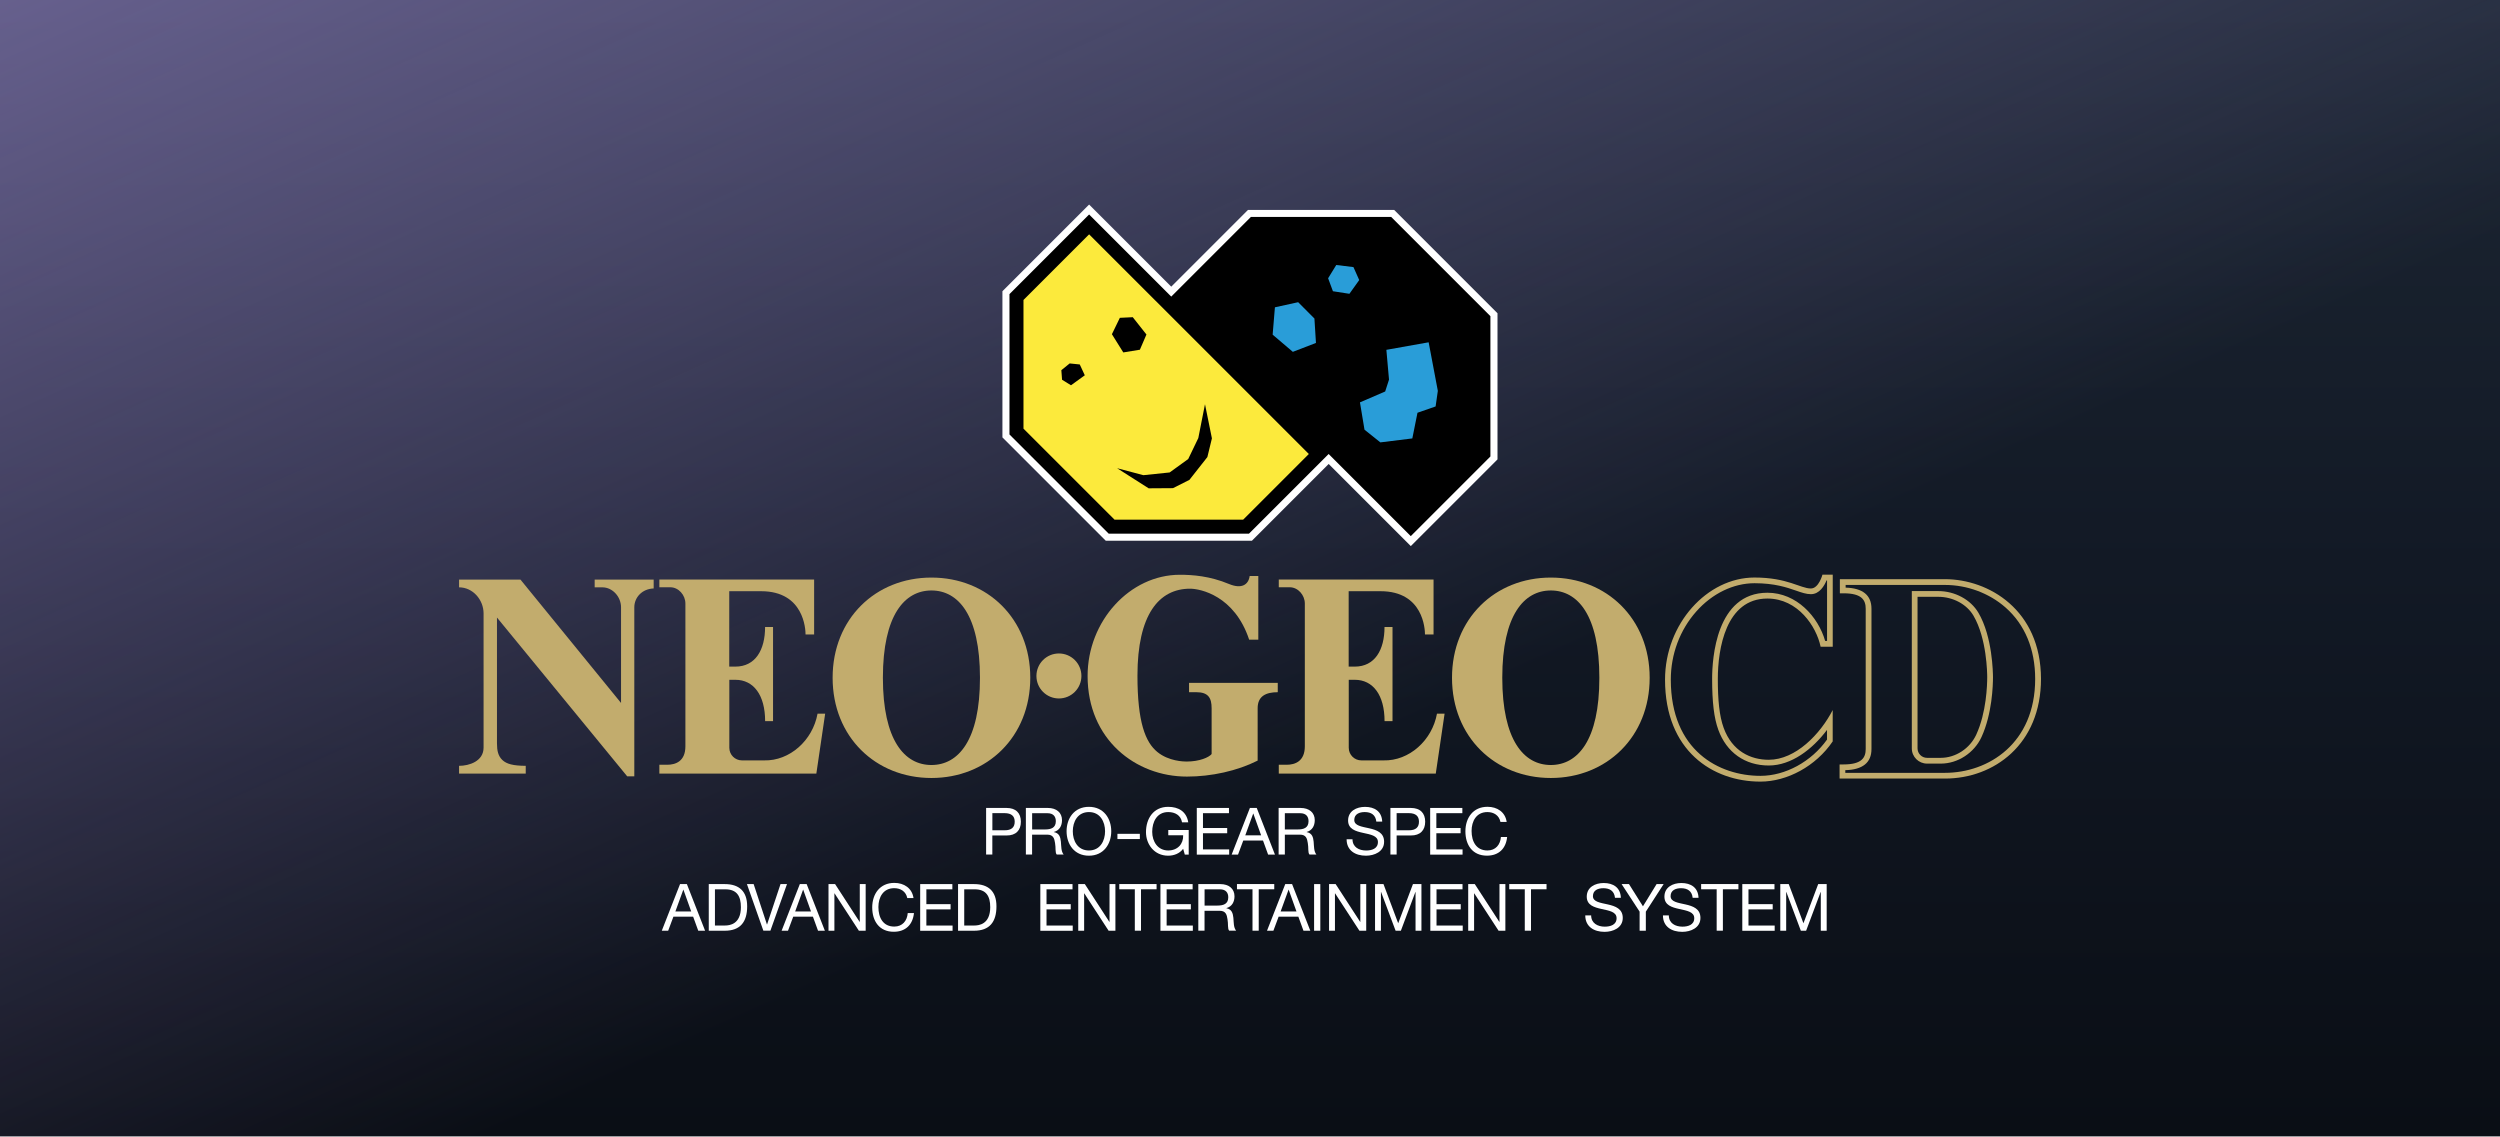
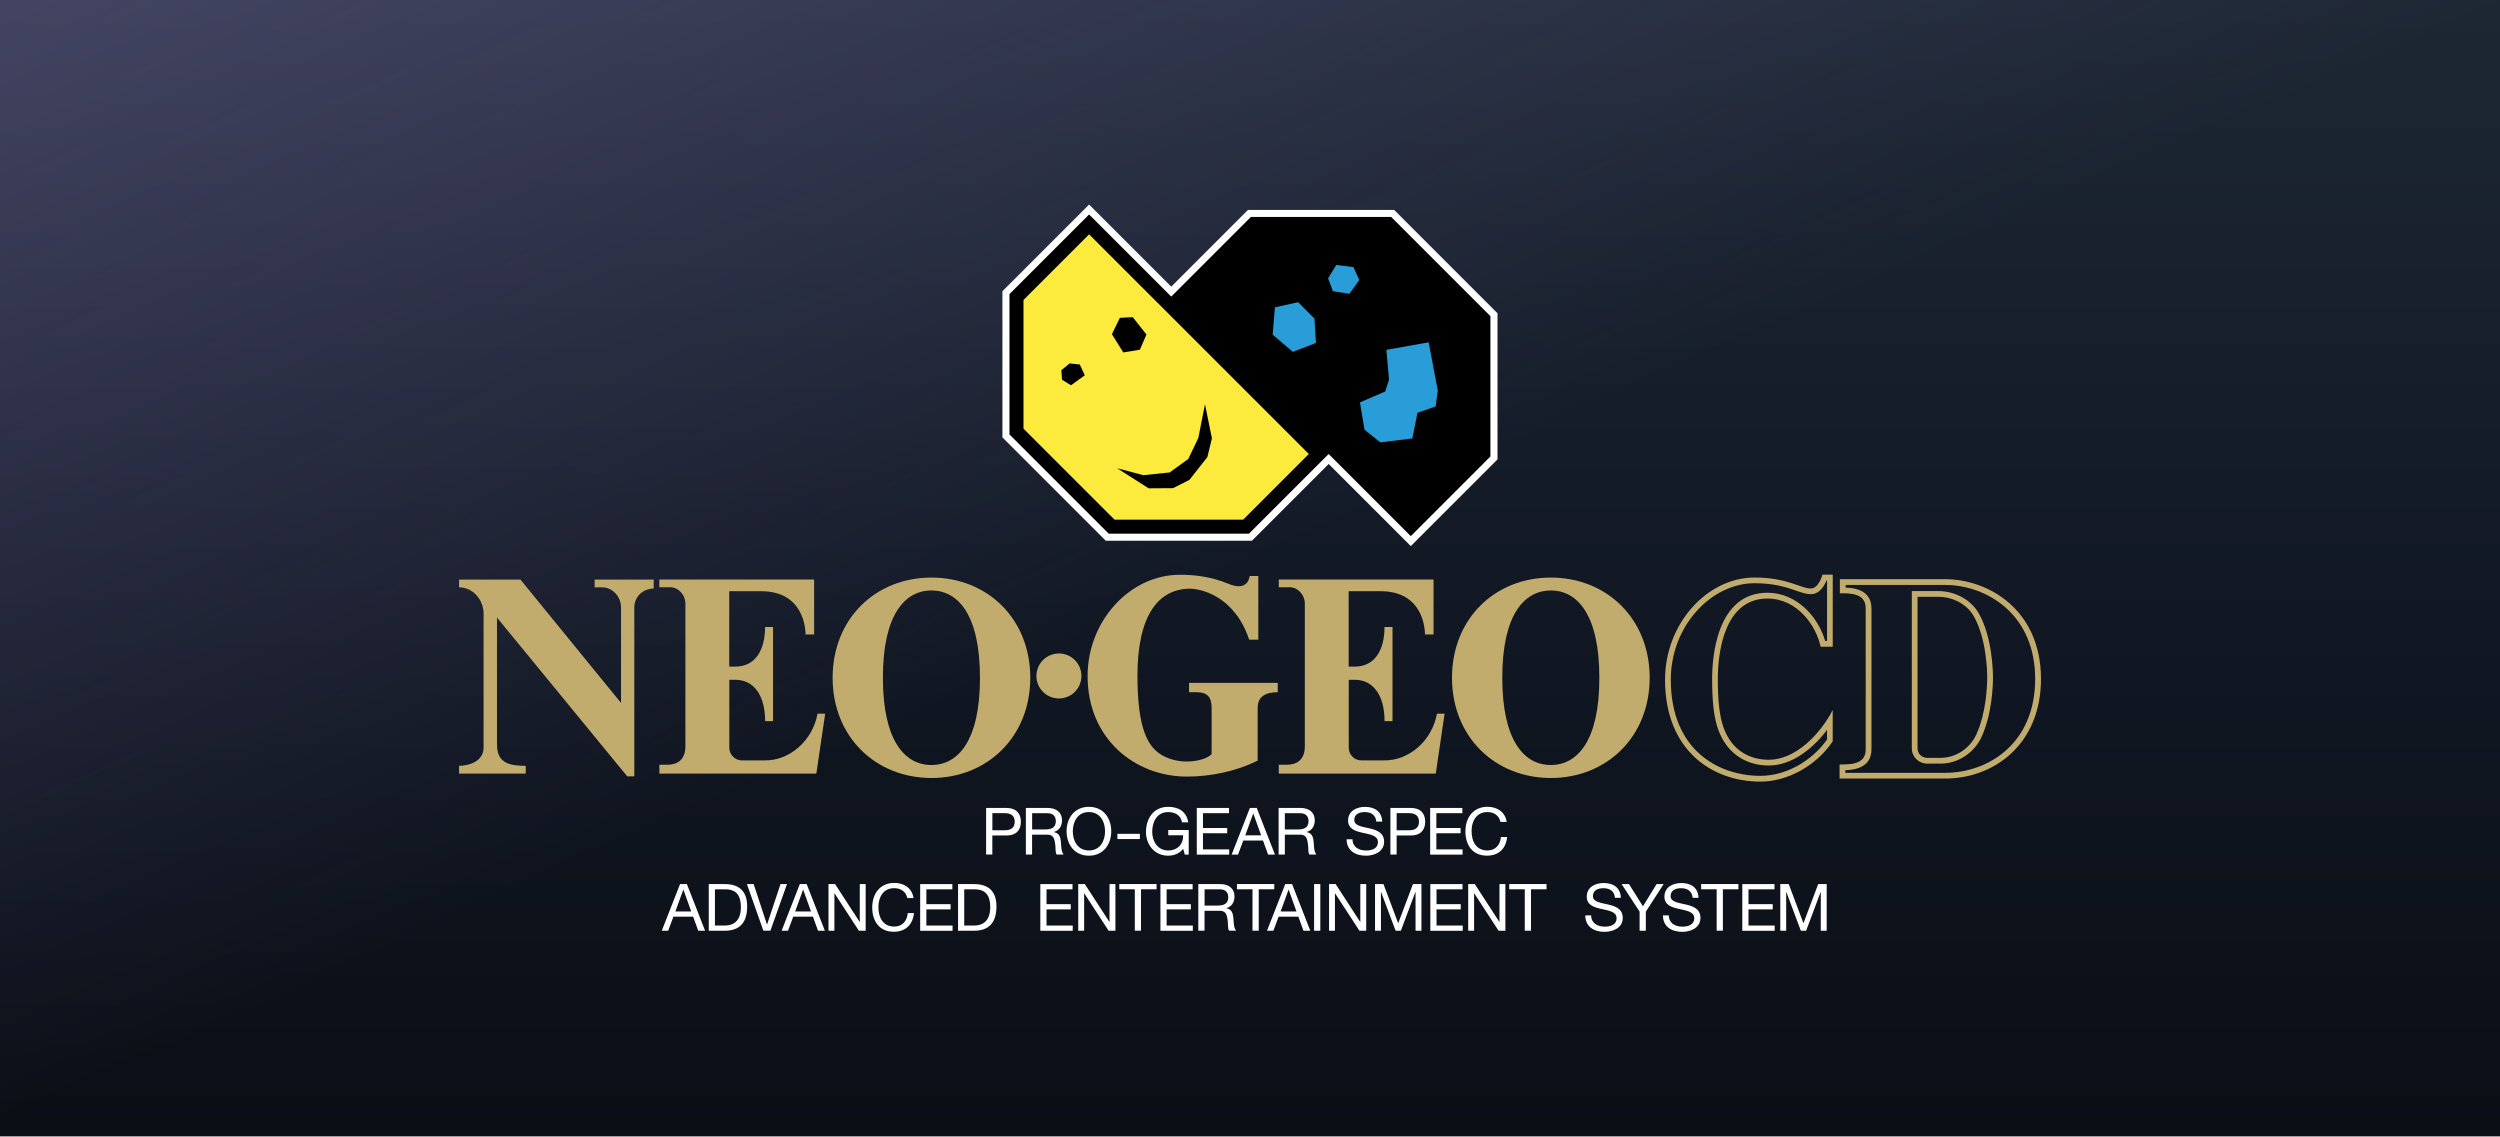
<svg xmlns="http://www.w3.org/2000/svg" viewBox="0 0 440 200" preserveAspectRatio="xMidYMid meet">
  <defs>
-     <linearGradient id="base" x1="0" y1="0" x2="0" y2="1">
+     <linearGradient id="capBase" x1="0" y1="0" x2="0" y2="1">
      <stop offset="0" stop-color="#1d2734" />
      <stop offset="0.5" stop-color="#121925" />
      <stop offset="1" stop-color="#0a0e15" />
    </linearGradient>
-     <linearGradient id="bloom" x1="0" y1="0" x2="1" y2="1">
-       <stop offset="0" stop-color="#af98e6" stop-opacity="0.50" />
-       <stop offset="0.6" stop-color="#af98e6" stop-opacity="0" />
+     <linearGradient id="capBloom" x1="0" y1="0" x2="1" y2="1">
+       <stop offset="0" stop-color="#af98e6" stop-opacity="0.26" />
+       <stop offset="0.5" stop-color="#af98e6" stop-opacity="0" />
    </linearGradient>
  </defs>
-   <rect width="440" height="200" fill="url(#base)" />
-   <rect width="440" height="200" fill="url(#bloom)" />
+   <rect width="440" height="200" fill="url(#capBase)" />
+   <rect width="440" height="200" fill="url(#capBloom)" />
  <g transform="translate(80.795 36.000) scale(0.07252)">
    <style type="text/css">
	.st0{fill:#FFFFFF;}
	.st1{fill:#C2AC6D;}
	.st2{fill:#FCEA3C;}
	.st3{fill:#299DD8;}
</style>
    <g>
      <g>
        <g>
          <g>
            <g>
              <g>
                <g>
                  <path class="st1" d="M3687.4,990.8c-18.8-32-57.1-52.7-97.4-52.7h-64.3v381.8c0,20.4,16.6,36.9,37,36.9h33.4         c41.3,0,81.1-26,98.8-64.6c25.8-56.2,27.8-125.4,27.8-145.2C3722.6,1137.1,3721.7,1049.1,3687.4,990.8z M3682.2,1286.3         c-15.5,33.8-50.2,56.5-86.2,56.5h-33.4c-12.7,0-23-10.3-23-23V952h50.4c35.5,0,69.1,18,85.4,45.9         c32.3,55.1,33.3,139.6,33.3,149C3708.7,1166.1,3706.8,1232.7,3682.2,1286.3z" />
                  <path class="st1" d="M3606.1,909.2h-255v34.3h9.1c44.5,0,53.6,16.7,53.6,37.4v340.5c0,20.6-9.2,37.4-53.6,37.4h-9.8v34.3         h74.9h101.6h79.4c118.8,0,232.9-83,232.9-241.9C3839,983.3,3711.7,909.2,3606.1,909.2z M3606.1,1379.2h-241.8v-6.5         c42.1-1,63.5-18.3,63.5-51.2V980.9c0-32.8-21.1-50-62.7-51.2v-6.5h241.1c53.8,0,107.3,19.9,146.8,54.6         c47.2,41.4,72.1,101.4,72.1,173.5C3825.1,1307.8,3711.6,1379.2,3606.1,1379.2z" />
                </g>
                <path class="st1" d="M3175.2,956.2c74,0,118.9,67.6,129.2,117h29.4V898.3h-25c0,0-8.8,33.5-28.1,33.5        c-25.1,0-56.7-26.6-136.8-26.6c-114.8,0-217.1,112.1-217.1,247.9c0,172.4,115.2,247.4,231.5,247.4c64.5,0,134.3-37,175.4-97.6        v-76.1c-30.1,58.5-90,120.7-155.2,120.7c-44,0-88.8-20.8-109.4-77.4c-10.6-29.1-14.2-67.9-14.2-119.2        C3055,1078.6,3074.1,956.2,3175.2,956.2z M3041.1,1150.9c0,57.2,4.6,95.4,15,123.9c20,55,64.7,86.6,122.5,86.6        c54.5,0,105.7-39,141.3-86.4v23.5c-38.1,53.6-101,88-161.5,88c-100.4,0-217.6-61.1-217.6-233.5c0-61.7,22-120.6,62-165.6        c38.5-43.4,90-68.4,141.2-68.4c49,0,78.9,10.4,100.8,18c13.8,4.8,24.7,8.6,36,8.6c20.9,0,32.6-20.4,38-33.5h1.2v147h-4.6        c-16.8-58.6-69.2-117-140.1-117C3050.8,942.2,3041.1,1101.9,3041.1,1150.9z" />
              </g>
            </g>
            <path class="st1" d="M472.3,910.2H329.1V929h18.7c25,0,45.3,23.3,45.3,48.3v232.3L149,910.2H0V929c33.3,0,59.5,30,59.5,63.4      v325.5c0,33.3-35.1,44.3-59.5,44.3v18.8h161.8v-18.8c-30.3-0.2-46.3-4.3-56.7-14.1c-10.3-9.8-13.1-22.8-13.1-40.7v-305.1      l316,385.3h17.3v-410c0-24.3,19-44.9,47-45.9V910.2z" />
            <circle class="st1" cx="1455.8" cy="1144.1" r="54.6" />
            <g>
              <path class="st1" d="M1771.6,1160.8v22.7h17.8c28.9,0,37,13.9,37,38.8v111.3c-6.6,8-29.1,18.2-61,18.2       c-6.5,0-43.3-0.7-70.8-23.3c-28.8-23.6-48.2-71.5-48.2-185.3c0-148.2,52.1-210.9,127.7-210.9c24.6,0,107.9,16.6,143.4,123.7       h22.2V901.5h-21c-2.7,20.8-19.1,32.3-50.1,19.4c-46.8-19.5-88.7-22.4-119.4-22.4c-120.9,0-223.8,111.9-223.8,245.6       c0,154,116.3,244.2,241.1,244.2c59.2,0,121.9-13.7,171.6-38.8v-127.2c0-29.8,20.8-38.8,48.8-38.8v-22.7H1771.6L1771.6,1160.8z" />
            </g>
            <g>
              <path class="st1" d="M870,1235.7c-11.7,64.5-67.3,114.9-129.7,113.3h-53.8c-16.9,0-30.6-13.7-30.6-30.6v-165h14.8       c44,0,72.1,36.9,72.1,100.3H762v-112.4v-5.7v-110.3h-19.3c0,55.8-23.6,96.1-72.2,96.1h-14.8V938.4h77.4       c104.2,0,107.8,92.9,107.8,104.9h20.8V942.4v-32.3H486.1v18.7h26.5c20.3,0,36.7,19.2,36.7,39.4v346.6       c0,36.5-23.9,44.8-44.2,44.8h-19v21.4h63.2h317.8l21.4-145.4H870z" />
              <g>
                <g>
                  <path class="st1" d="M1146.4,905.3c-135.5,0-239.8,99.8-239.8,243.2s104.4,243.2,239.8,243.2c135.5,0,239.9-99.8,239.9-243.2         S1281.9,905.3,1146.4,905.3z M1146.4,1360.2c-65.1,0-117.8-59.6-117.8-211.8s52.8-211.8,117.8-211.8         c65.1,0,117.8,59.6,117.8,211.8C1264.3,1300.6,1211.5,1360.2,1146.4,1360.2z" />
                </g>
              </g>
            </g>
            <g>
              <path class="st1" d="M2373.3,1235.7c-11.7,64.5-67.3,114.9-129.7,113.3h-53.8c-16.9,0-30.6-13.7-30.6-30.6v-165h14.8       c44,0,72.1,36.9,72.1,100.3h19.3v-112.4v-5.7v-110.3H2246c0,55.8-23.6,96.1-72.2,96.1H2159V938.4h77.4       c104.2,0,107.8,92.9,107.8,104.9h20.8V942.4v-32.3h-375.6v18.7h26.5c20.3,0,36.7,19.2,36.7,39.4v346.6       c0,36.5-23.9,44.8-44.2,44.8h-19v21.4h63.2h317.8l21.4-145.4H2373.3z" />
              <g>
                <g>
                  <path class="st1" d="M2649.6,905.3c-135.5,0-239.8,99.8-239.8,243.2s104.4,243.2,239.8,243.2c135.5,0,239.9-99.8,239.9-243.2         S2785.1,905.3,2649.6,905.3z M2649.6,1360.2c-65.1,0-117.8-59.6-117.8-211.8s52.8-211.8,117.8-211.8         c65.1,0,117.8,59.6,117.8,211.8C2767.6,1300.6,2714.7,1360.2,2649.6,1360.2z" />
                </g>
              </g>
            </g>
          </g>
          <g>
            <path class="st0" d="M536.3,1649.2h16.6l44.2,113.2h-16.6l-12.4-34.1h-47.9l-12.7,34.1H492L536.3,1649.2z M525,1715.6h38.4      l-18.9-52.8h-0.3L525,1715.6z" />
            <path class="st0" d="M606,1649.2h38.8c34.9,0,54.4,17.4,54.4,53.9c0,37.9-16.6,59.3-54.4,59.3H606V1649.2z M621,1749.7h25      c10.3,0,38-2.9,38-44.5c0-26.9-10-43.3-37.7-43.3H621V1749.7z" />
            <path class="st0" d="M755.6,1762.3h-17.1l-39.9-113.2h16.3l32.3,98.1h0.3l32.7-98.1h15.7L755.6,1762.3z" />
            <path class="st0" d="M827,1649.2h16.6l44.2,113.2h-16.6l-12.4-34.1H811l-12.7,34.1h-15.5L827,1649.2z M815.7,1715.6h38.4      l-18.9-52.8h-0.3L815.7,1715.6z" />
            <path class="st0" d="M896.6,1649.2h16l59.6,91.8h0.3v-91.8h14.3v113.2h-16.5l-59.1-90.8h-0.3v90.8h-14.3V1649.2z" />
            <path class="st0" d="M1087.8,1683.2c-3.2-16-16-24.1-31.7-24.1c-26.9,0-38.4,22.2-38.4,45.8c0,25.8,11.4,47.4,38.5,47.4      c19.8,0,31.2-13.9,32.7-32.7h15.1c-2.9,28.2-20.4,45.3-49,45.3c-35.2,0-52.3-26-52.3-59c0-32.8,18.7-59.6,53.6-59.6      c23.6,0,43.1,12.7,46.6,36.8H1087.8z" />
            <path class="st0" d="M1119.1,1649.2h78.1v12.7h-63.1v36h58.8v12.7h-58.8v39.2h63.6v12.7h-78.6V1649.2z" />
            <path class="st0" d="M1211,1649.2h38.8c34.9,0,54.4,17.4,54.4,53.9c0,37.9-16.6,59.3-54.4,59.3H1211V1649.2z M1226.1,1749.7h25      c10.3,0,38-2.9,38-44.5c0-26.9-10-43.3-37.7-43.3h-25.4V1749.7z" />
            <path class="st0" d="M1410.7,1649.2h78.1v12.7h-63.1v36h58.8v12.7h-58.8v39.2h63.6v12.7h-78.6V1649.2z" />
            <path class="st0" d="M1502.7,1649.2h16l59.6,91.8h0.3v-91.8h14.3v113.2h-16.5l-59.1-90.8h-0.3v90.8h-14.3V1649.2z" />
            <path class="st0" d="M1640,1661.8h-37.7v-12.7h90.5v12.7H1655v100.5H1640V1661.8z" />
            <path class="st0" d="M1702.2,1649.2h78.1v12.7h-63.1v36h58.8v12.7h-58.8v39.2h63.6v12.7h-78.6V1649.2z" />
            <path class="st0" d="M1794.2,1649.2h53.3c21.2,0,34.4,11.6,34.4,29.6c0,13.6-6,24.9-19.7,28.7v0.3c13.2,2.5,15.8,12.2,17,23.3      c1,11.1,0.3,23.5,6.7,31.2H1869c-4.3-4.6-1.9-16.8-4.1-27.9c-1.6-11.1-4.3-20.4-18.9-20.4h-36.8v48.3h-15.1V1649.2z       M1840.6,1701.3c14.1,0,26.2-3.6,26.2-20.1c0-11.1-6-19.3-20.1-19.3h-37.4v39.5H1840.6z" />
            <path class="st0" d="M1925.6,1661.8h-37.7v-12.7h90.5v12.7h-37.7v100.5h-15.1V1661.8z" />
            <path class="st0" d="M2005.1,1649.2h16.6l44.2,113.2h-16.6l-12.4-34.1h-47.9l-12.7,34.1h-15.5L2005.1,1649.2z M1993.9,1715.6      h38.4l-18.9-52.8h-0.3L1993.9,1715.6z" />
            <path class="st0" d="M2075.1,1649.2h15.1v113.2h-15.1V1649.2z" />
            <path class="st0" d="M2111.4,1649.2h16l59.6,91.8h0.3v-91.8h14.3v113.2h-16.5l-59.1-90.8h-0.3v90.8h-14.3V1649.2z" />
            <path class="st0" d="M2222.9,1649.2h20.6l35.7,95.1l35.8-95.1h20.6v113.2h-14.3v-94.2h-0.3l-35.3,94.2h-12.8l-35.3-94.2h-0.3      v94.2h-14.3V1649.2z" />
            <path class="st0" d="M2357.2,1649.2h78.1v12.7h-63.1v36h58.8v12.7h-58.8v39.2h63.6v12.7h-78.6V1649.2z" />
            <path class="st0" d="M2449.1,1649.2h16l59.6,91.8h0.3v-91.8h14.3v113.2h-16.5l-59.1-90.8h-0.3v90.8h-14.3V1649.2z" />
            <path class="st0" d="M2586.4,1661.8h-37.7v-12.7h90.5v12.7h-37.7v100.5h-15.1V1661.8z" />
            <path class="st0" d="M2805.3,1682.3c-1.7-16.2-12.5-23.1-28.1-23.1c-12.7,0-25.4,4.6-25.4,19.3c0,13.9,18.1,16,36.3,20.1      c18.1,4.1,36.1,10.5,36.1,32.7c0,24.1-23.6,33.8-44.2,33.8c-25.4,0-46.8-12.4-46.8-39.9h14.3c0,19,15.8,27.3,33,27.3      c13.6,0,28.7-4.3,28.7-20.6c0-15.5-18.1-18.2-36.1-22.2c-18.1-4-36.3-9.2-36.3-30c0-23,20.4-33.1,41.1-33.1      c23.1,0,40.7,10.9,41.7,35.8H2805.3z" />
            <path class="st0" d="M2880.2,1716.1v46.3h-15.1v-46.3l-43.7-66.9h17.9l33.9,53.9l33.1-53.9h17.1L2880.2,1716.1z" />
            <path class="st0" d="M2993.8,1682.3c-1.7-16.2-12.5-23.1-28.1-23.1c-12.7,0-25.4,4.6-25.4,19.3c0,13.9,18.1,16,36.3,20.1      c18.1,4.1,36.1,10.5,36.1,32.7c0,24.1-23.6,33.8-44.2,33.8c-25.4,0-46.8-12.4-46.8-39.9h14.3c0,19,15.8,27.3,33,27.3      c13.6,0,28.7-4.3,28.7-20.6c0-15.5-18.1-18.2-36.1-22.2c-18.1-4-36.3-9.2-36.3-30c0-23,20.4-33.1,41.1-33.1      c23.1,0,40.7,10.9,41.7,35.8H2993.8z" />
            <path class="st0" d="M3052.1,1661.8h-37.7v-12.7h90.5v12.7h-37.7v100.5h-15.1V1661.8z" />
            <path class="st0" d="M3114.3,1649.2h78.1v12.7h-63.1v36h58.8v12.7h-58.8v39.2h63.6v12.7h-78.6V1649.2z" />
            <path class="st0" d="M3206.4,1649.2h20.6l35.7,95.1l35.8-95.1h20.6v113.2h-14.3v-94.2h-0.3l-35.3,94.2h-12.8l-35.3-94.2h-0.3      v94.2h-14.3V1649.2z" />
          </g>
          <g>
            <g>
              <g>
                <path class="st0" d="M1279.2,1464.4h49.6c22.5,0,34.7,12.5,34.7,33.4c0,20.9-12.2,33.6-34.7,33.4h-34.6v46.3h-15.1V1464.4z         M1294.3,1518.6h29.5c17,0.2,24.7-7.3,24.7-20.8c0-13.5-7.8-20.8-24.7-20.8h-29.5V1518.6z" />
                <path class="st0" d="M1375.6,1464.4h53.3c21.2,0,34.4,11.6,34.4,29.6c0,13.6-6,24.9-19.7,28.7v0.3c13.2,2.5,15.8,12.2,17,23.3        c1,11.1,0.3,23.5,6.7,31.2h-16.8c-4.3-4.6-1.9-16.8-4.1-27.9c-1.6-11.1-4.3-20.4-18.9-20.4h-36.8v48.3h-15.1V1464.4z         M1422.1,1516.6c14.1,0,26.2-3.6,26.2-20.1c0-11.1-6-19.3-20.1-19.3h-37.4v39.5H1422.1z" />
                <path class="st0" d="M1528.6,1461.7c36,0,54.2,28.5,54.2,59.3c0,30.7-18.2,59.3-54.2,59.3c-36,0-54.2-28.5-54.2-59.3        C1474.3,1490.2,1492.6,1461.7,1528.6,1461.7z M1528.6,1567.6c27.6,0,39.2-23.8,39.2-46.6c0-22.8-11.6-46.6-39.2-46.6        c-27.6,0-39.1,23.8-39.1,46.6C1489.4,1543.8,1501,1567.6,1528.6,1567.6z" />
                <path class="st0" d="M1597.8,1527.2h54.4v12.7h-54.4V1527.2z" />
              </g>
            </g>
            <g>
              <g>
                <path class="st0" d="M2226.1,1497.5c-1.7-16.2-12.5-23.1-28.1-23.1c-12.7,0-25.4,4.6-25.4,19.3c0,13.9,18.1,16,36.3,20.1        c18.1,4.1,36.1,10.5,36.1,32.7c0,24.1-23.6,33.8-44.2,33.8c-25.4,0-46.8-12.4-46.8-39.9h14.3c0,19,15.8,27.3,33,27.3        c13.6,0,28.7-4.3,28.7-20.6c0-15.5-18.1-18.2-36.1-22.2c-18.1-4-36.3-9.2-36.3-30c0-23,20.4-33.1,41.1-33.1        c23.1,0,40.7,10.9,41.7,35.8H2226.1z" />
                <path class="st0" d="M2260.4,1464.4h49.6c22.5,0,34.7,12.5,34.7,33.4c0,20.9-12.2,33.6-34.7,33.4h-34.6v46.3h-15.1V1464.4z         M2275.4,1518.6h29.5c17,0.2,24.7-7.3,24.7-20.8c0-13.5-7.8-20.8-24.7-20.8h-29.5V1518.6z" />
                <path class="st0" d="M2356.8,1464.4h78.1v12.7h-63.1v36h58.8v12.7h-58.8v39.2h63.6v12.7h-78.6V1464.4z" />
                <path class="st0" d="M2527.4,1498.5c-3.2-16-16-24.1-31.7-24.1c-26.9,0-38.4,22.2-38.4,45.8c0,25.8,11.4,47.4,38.5,47.4        c19.8,0,31.2-13.9,32.7-32.7h15.1c-2.9,28.2-20.4,45.3-49,45.3c-35.2,0-52.3-26-52.3-59c0-32.8,18.7-59.6,53.6-59.6        c23.6,0,43.1,12.7,46.6,36.8H2527.4z" />
              </g>
            </g>
            <g>
              <g>
                <path class="st0" d="M1757.3,1563.5c-8.7,11.9-23,16.8-36.3,16.8c-33.8,0-53.9-27.6-53.9-57.1c0-33,18.1-61.5,53.9-61.5        c24.7,0,44.4,11.1,48.7,37.6h-15.1c-3-17.1-16.8-24.9-33.6-24.9c-27.4,0-38.8,23.8-38.8,48c0,23.6,13.6,45.2,38.8,45.2        c23.3,0,37.2-16.3,36.3-36.9h-36.1V1518h49.6v59.6h-9.5L1757.3,1563.5z" />
                <path class="st0" d="M1790.4,1464.4h78.1v12.7h-63.1v36h58.8v12.7h-58.8v39.2h63.6v12.7h-78.6V1464.4z" />
                <path class="st0" d="M1919.3,1464.4h16.6l44.2,113.2h-16.6l-12.4-34.1h-47.9l-12.7,34.1h-15.5L1919.3,1464.4z M1908.1,1530.8        h38.4l-18.9-52.8h-0.3L1908.1,1530.8z" />
                <path class="st0" d="M1989,1464.4h53.3c21.2,0,34.4,11.6,34.4,29.6c0,13.6-6,24.9-19.7,28.7v0.3c13.2,2.5,15.9,12.2,17,23.3        c1,11.1,0.3,23.5,6.7,31.2h-16.8c-4.3-4.6-1.9-16.8-4.1-27.9c-1.6-11.1-4.3-20.4-18.9-20.4h-36.8v48.3H1989V1464.4z         M2035.4,1516.6c14.1,0,26.2-3.6,26.2-20.1c0-11.1-6-19.3-20.1-19.3h-37.4v39.5H2035.4z" />
              </g>
            </g>
          </g>
        </g>
      </g>
      <g>
        <g>
          <g>
            <polygon points="2110.5,617.5 1920.7,807.3 1573,807.3 1327.2,561.5 1327.2,213.9 1529.1,12.1 1728.4,211.4 1918.2,21.6       2265.9,21.6 2511.7,267.4 2511.7,614.9 2309.8,816.8     " />
            <path class="st0" d="M1529.1,24.1l199.3,199.3l193.3-193.3h340.5l240.8,240.8v340.5l-193.3,193.3l-199.3-199.3l-193.3,193.3      h-340.5L1335.8,558V217.4L1529.1,24.1 M1529.1,0L1517,12.1l-193.3,193.3l-5,5v7.1V558v7.1l5,5l240.8,240.8l5,5h7.1h340.5h7.1      l5-5l181.3-181.3l187.2,187.2l12.1,12.1l12.1-12.1l193.3-193.3l5-5v-7.1V270.9v-7.1l-5-5L2274.4,18l-5-5h-7.1h-340.5h-7.1l-5,5      l-181.3,181.3L1541.2,12.1L1529.1,0L1529.1,0z" />
          </g>
          <g>
            <polyline class="st2" points="1590.7,764.7 1369.8,543.9 1369.8,231.6 1529.1,72.3 2062.3,605.4 1903,764.7     " />
            <polygon points="1584.4,314.7 1603.7,274.9 1635,273.4 1668.2,315.4 1652.3,352.3 1612,358.9     " />
            <polygon points="1506.4,388.1 1518.6,414.4 1485.1,438.6 1463.4,425.2 1461.7,402 1481.9,385.6     " />
            <polygon points="1597,639.9 1660.8,656.8 1724.5,650.2 1769.6,617.6 1794.1,566.7 1810.3,484.6 1827.1,567.4 1816.1,612.8       1772.5,668.2 1732.6,688.3 1673.6,688.7     " />
            <polygon class="st3" points="1980,249.4 1974.5,315.8 2023.5,357.5 2079.6,335.9 2075.9,276.6 2036.4,237     " />
            <polygon class="st3" points="2109.1,178.9 2128.9,146.7 2170.6,151.8 2184.6,183.3 2160.8,216.6 2120.8,210.4     " />
            <polygon class="st3" points="2186.4,480.1 2247.6,453.7 2256.9,424.9 2250.5,352.6 2353.1,334.3 2375.4,452.2 2370,490       2326,505.3 2313.5,567.6 2235.9,577.2 2197.4,546.4     " />
          </g>
        </g>
      </g>
    </g>
  </g>
</svg>
